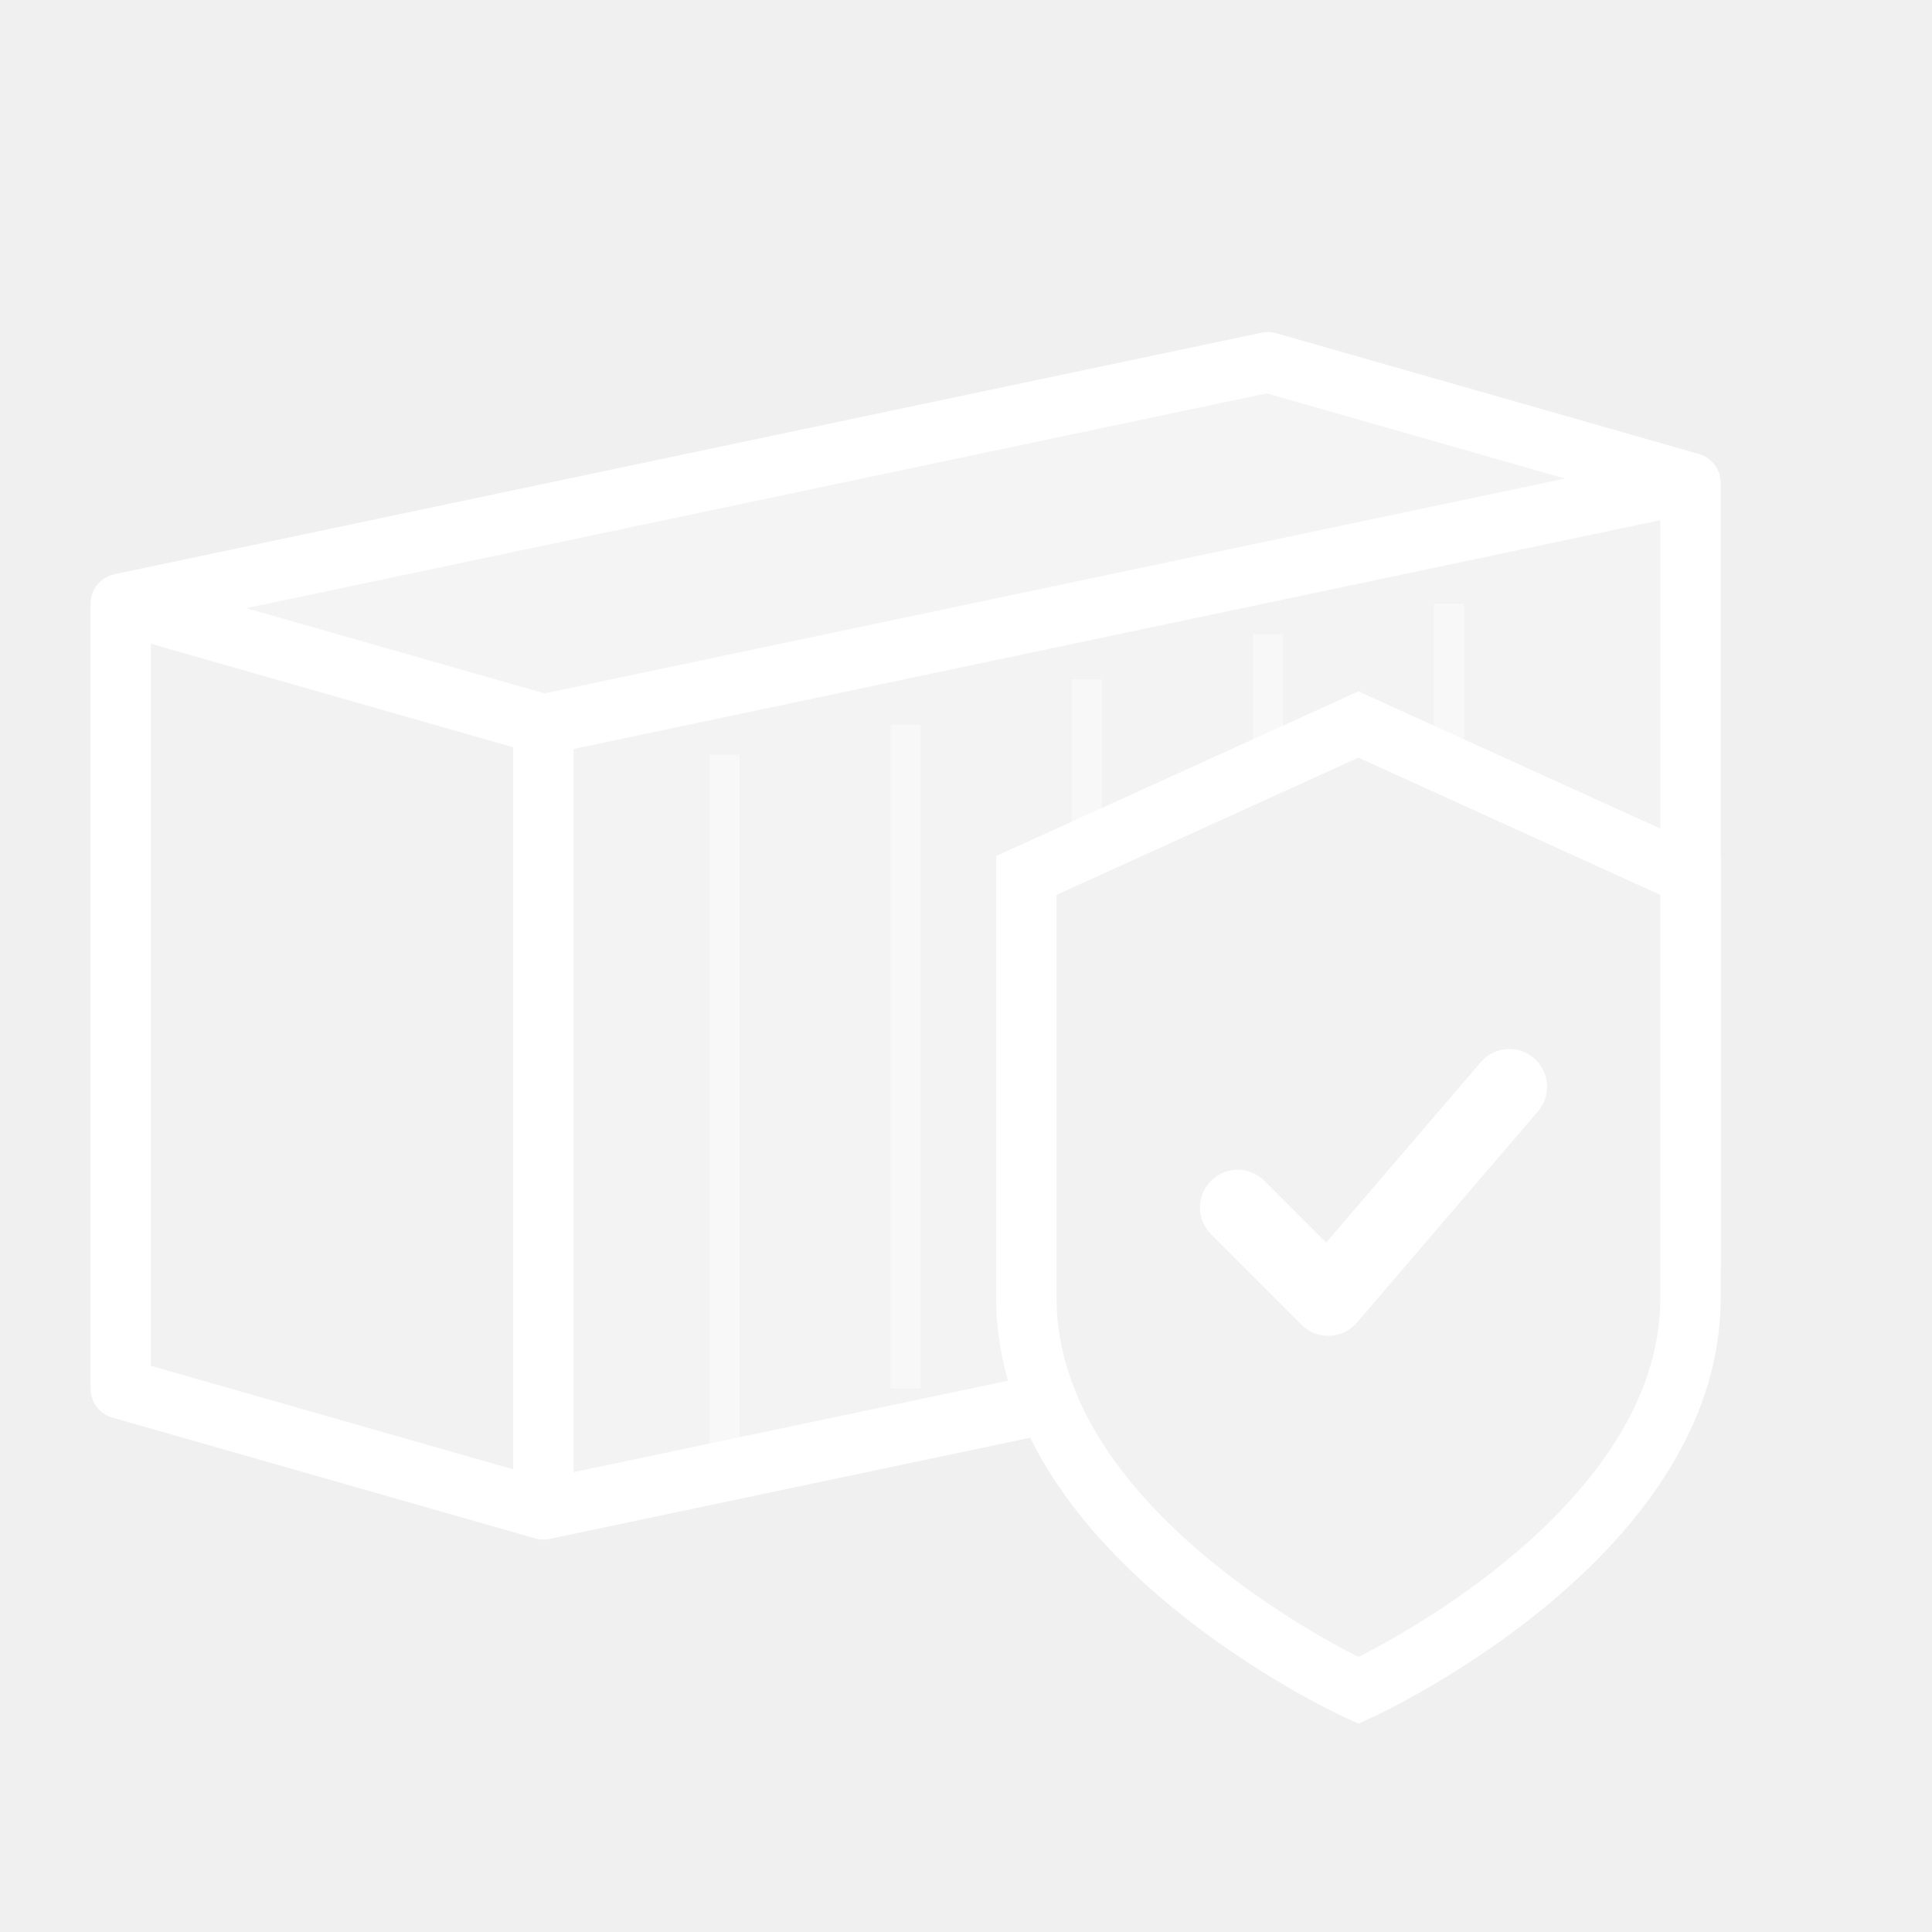
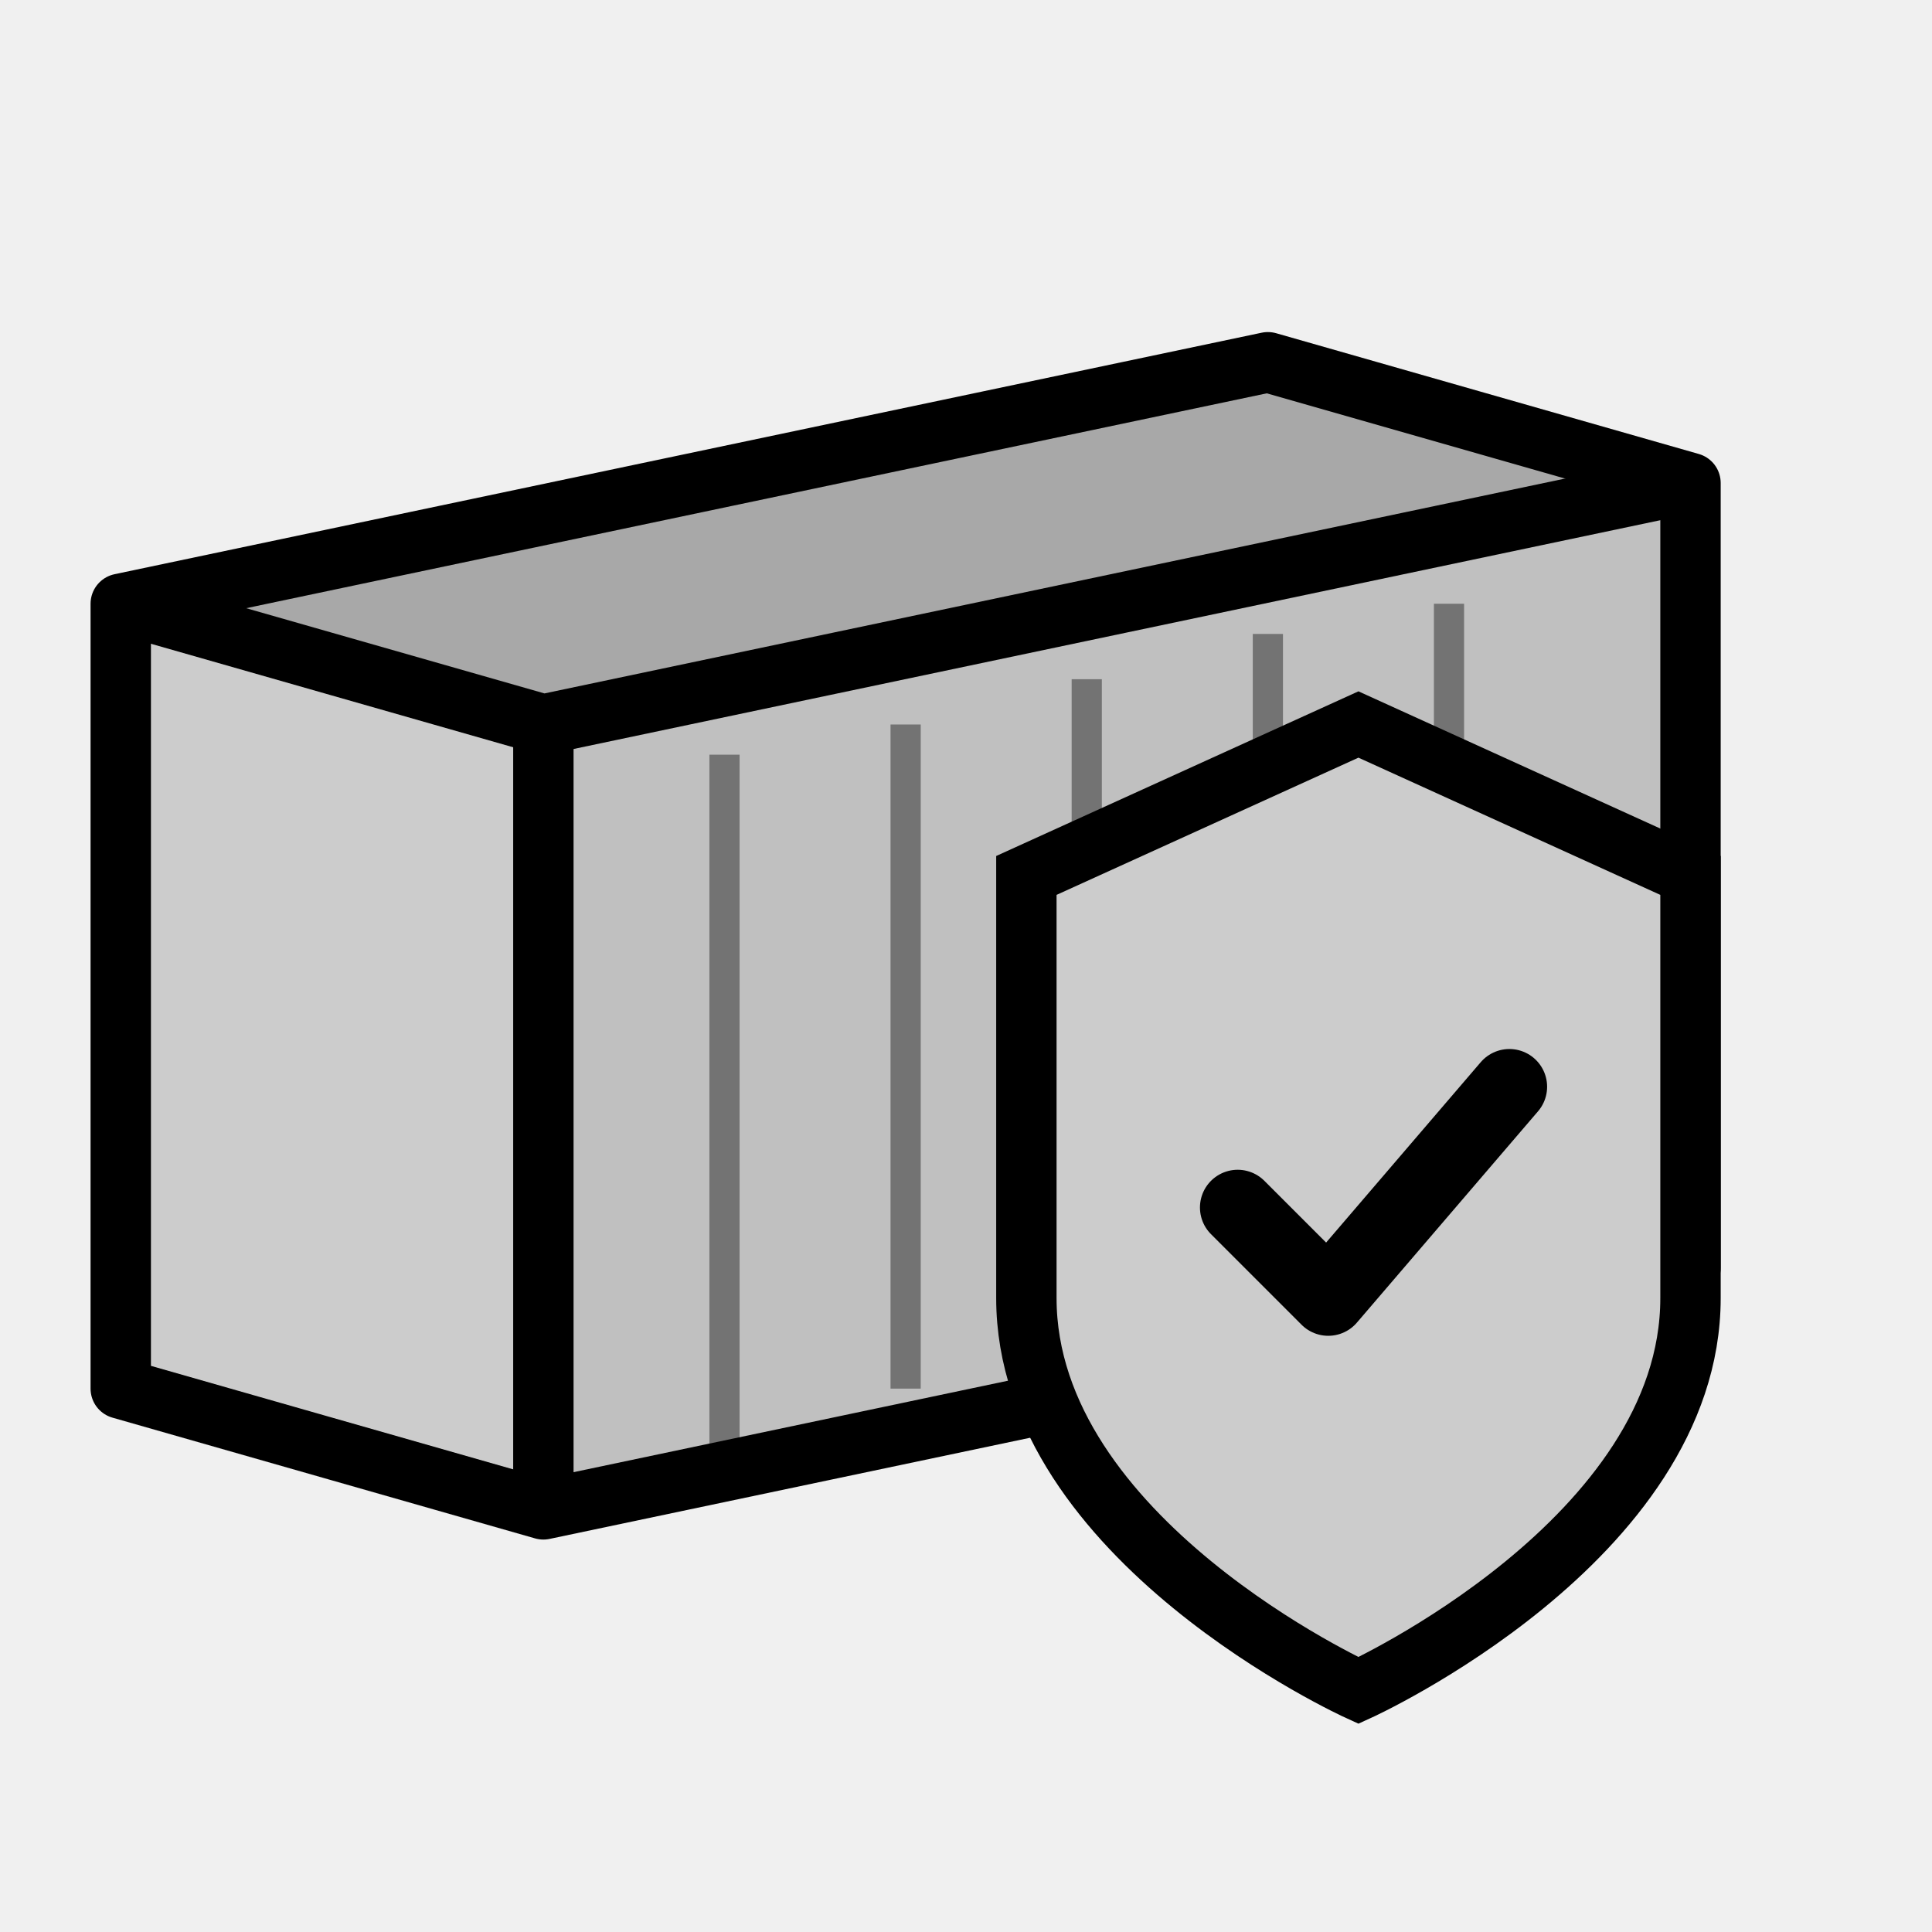
<svg xmlns="http://www.w3.org/2000/svg" width="64" height="64" viewBox="0 0 64 64" fill="none">
  <defs>
    <mask id="ctr-mask">
      <rect width="64" height="64" fill="white" />
      <path d="M56 29L56 43C56 51 45 56 45 56C45 56 34 51 34 43L34 29L45 24L56 29Z" fill="black" />
    </mask>
  </defs>
  <g mask="url(#ctr-mask)">
-     <path d="M4 20L4 46L18 50L18 24L4 20Z" fill="white" fill-opacity="0.15" />
-     <path d="M4 20L18 24L56 16L42 12L4 20Z" fill="white" fill-opacity="0.3" />
-     <path d="M18 24L56 16L56 42L18 50L18 24Z" fill="white" fill-opacity="0.2" />
-     <path d="M4 20L42 12L56 16L56 42L18 50L4 46L4 20Z" stroke="white" stroke-width="2" stroke-linejoin="round" />
-     <path d="M4 20L18 24L56 16" stroke="white" stroke-width="2" stroke-linejoin="round" />
-     <path d="M18 24L18 50" stroke="white" stroke-width="2" />
-     <path d="M24 25L24 48" stroke="white" stroke-width="1" opacity="0.4" />
-     <path d="M30 24L30 46" stroke="white" stroke-width="1" opacity="0.4" />
-     <path d="M36 22.5L36 44.5" stroke="white" stroke-width="1" opacity="0.4" />
-     <path d="M42 21L42 43" stroke="white" stroke-width="1" opacity="0.4" />
-     <path d="M48 20L48 41" stroke="white" stroke-width="1" opacity="0.4" />
+     <path d="M4 20L4 46L18 50L18 24L4 20Z" fill="black" fill-opacity="0.15" />
+     <path d="M4 20L18 24L56 16L42 12L4 20Z" fill="black" fill-opacity="0.3" />
+     <path d="M18 24L56 16L56 42L18 50L18 24Z" fill="black" fill-opacity="0.2" />
+     <path d="M4 20L42 12L56 16L56 42L18 50L4 46L4 20Z" stroke="black" stroke-width="2" stroke-linejoin="round" />
+     <path d="M4 20L18 24L56 16" stroke="black" stroke-width="2" stroke-linejoin="round" />
+     <path d="M18 24L18 50" stroke="black" stroke-width="2" />
+     <path d="M24 25L24 48" stroke="black" stroke-width="1" opacity="0.4" />
+     <path d="M30 24L30 46" stroke="black" stroke-width="1" opacity="0.4" />
+     <path d="M36 22.5L36 44.5" stroke="black" stroke-width="1" opacity="0.4" />
+     <path d="M42 21L42 43" stroke="black" stroke-width="1" opacity="0.4" />
+     <path d="M48 20L48 41" stroke="black" stroke-width="1" opacity="0.4" />
  </g>
-   <path d="M56 29L56 43C56 51 45 56 45 56C45 56 34 51 34 43L34 29L45 24L56 29Z" fill="white" fill-opacity="0.15" stroke="white" stroke-width="2" />
-   <path d="M41 40L44 43L50 36" stroke="white" stroke-width="2.5" stroke-linecap="round" stroke-linejoin="round" />
+   <path d="M56 29L56 43C56 51 45 56 45 56C45 56 34 51 34 43L34 29L45 24L56 29Z" fill="black" fill-opacity="0.15" stroke="black" stroke-width="2" />
+   <path d="M41 40L44 43L50 36" stroke="black" stroke-width="2.5" stroke-linecap="round" stroke-linejoin="round" />
</svg>
